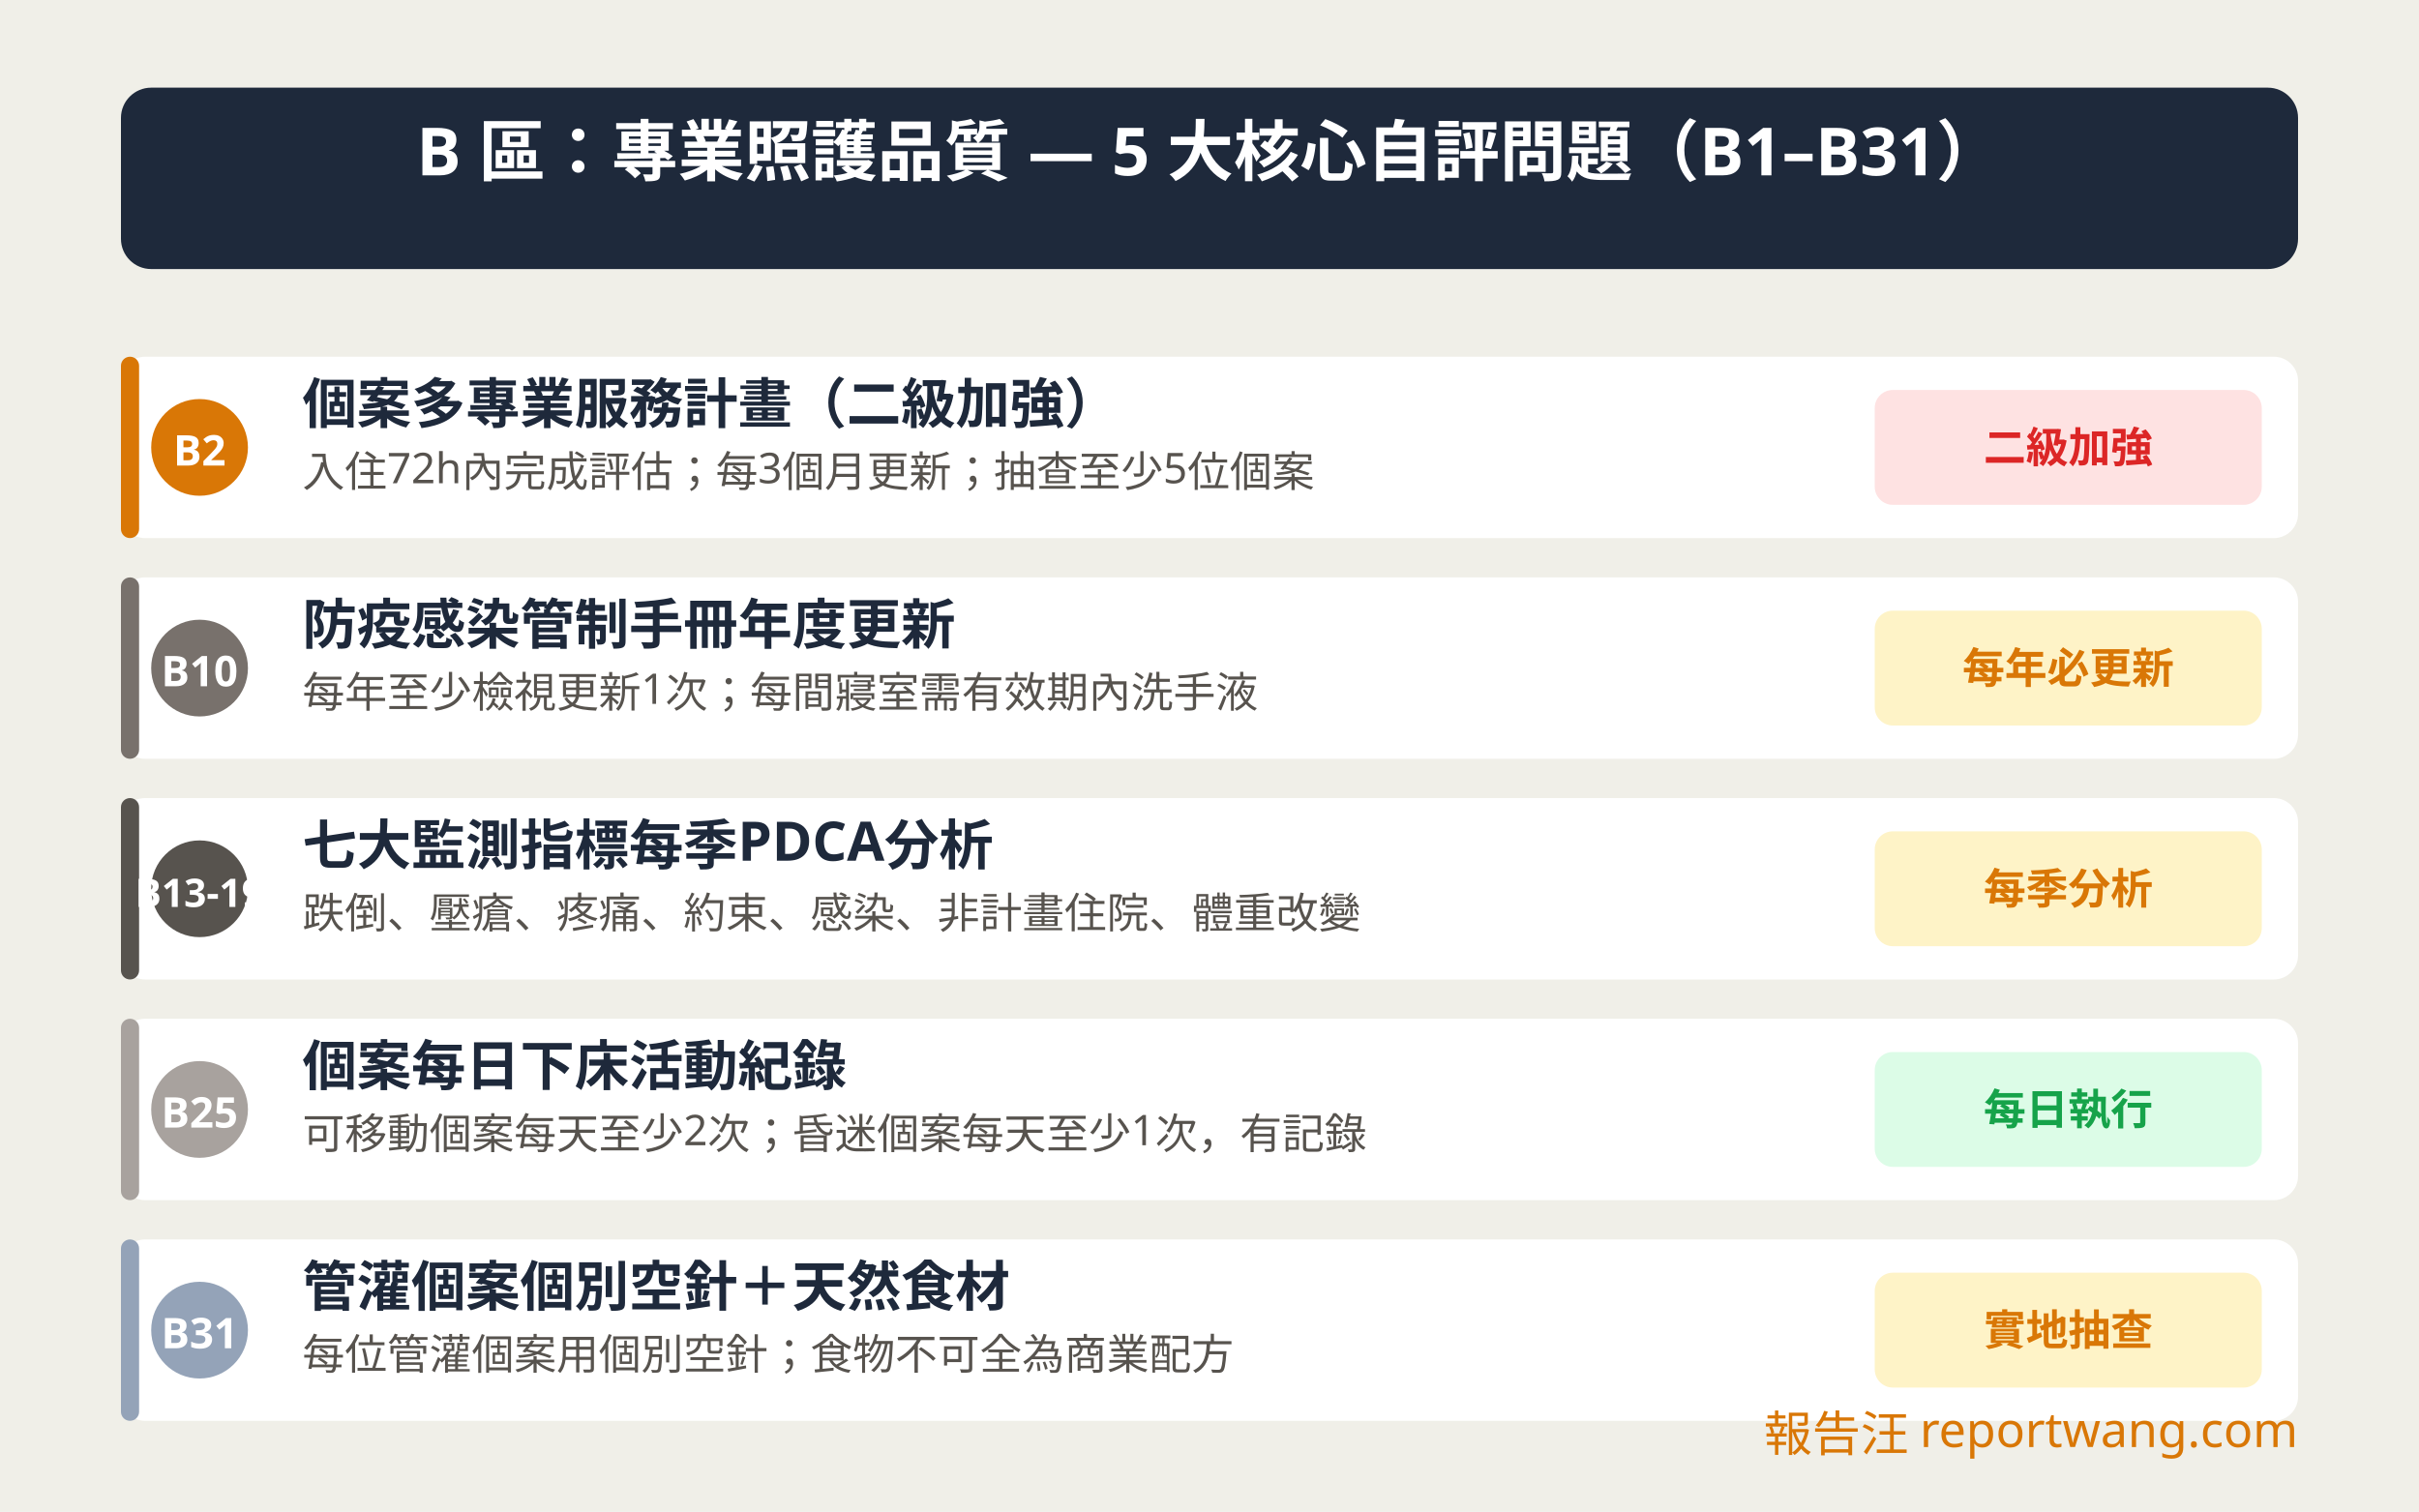
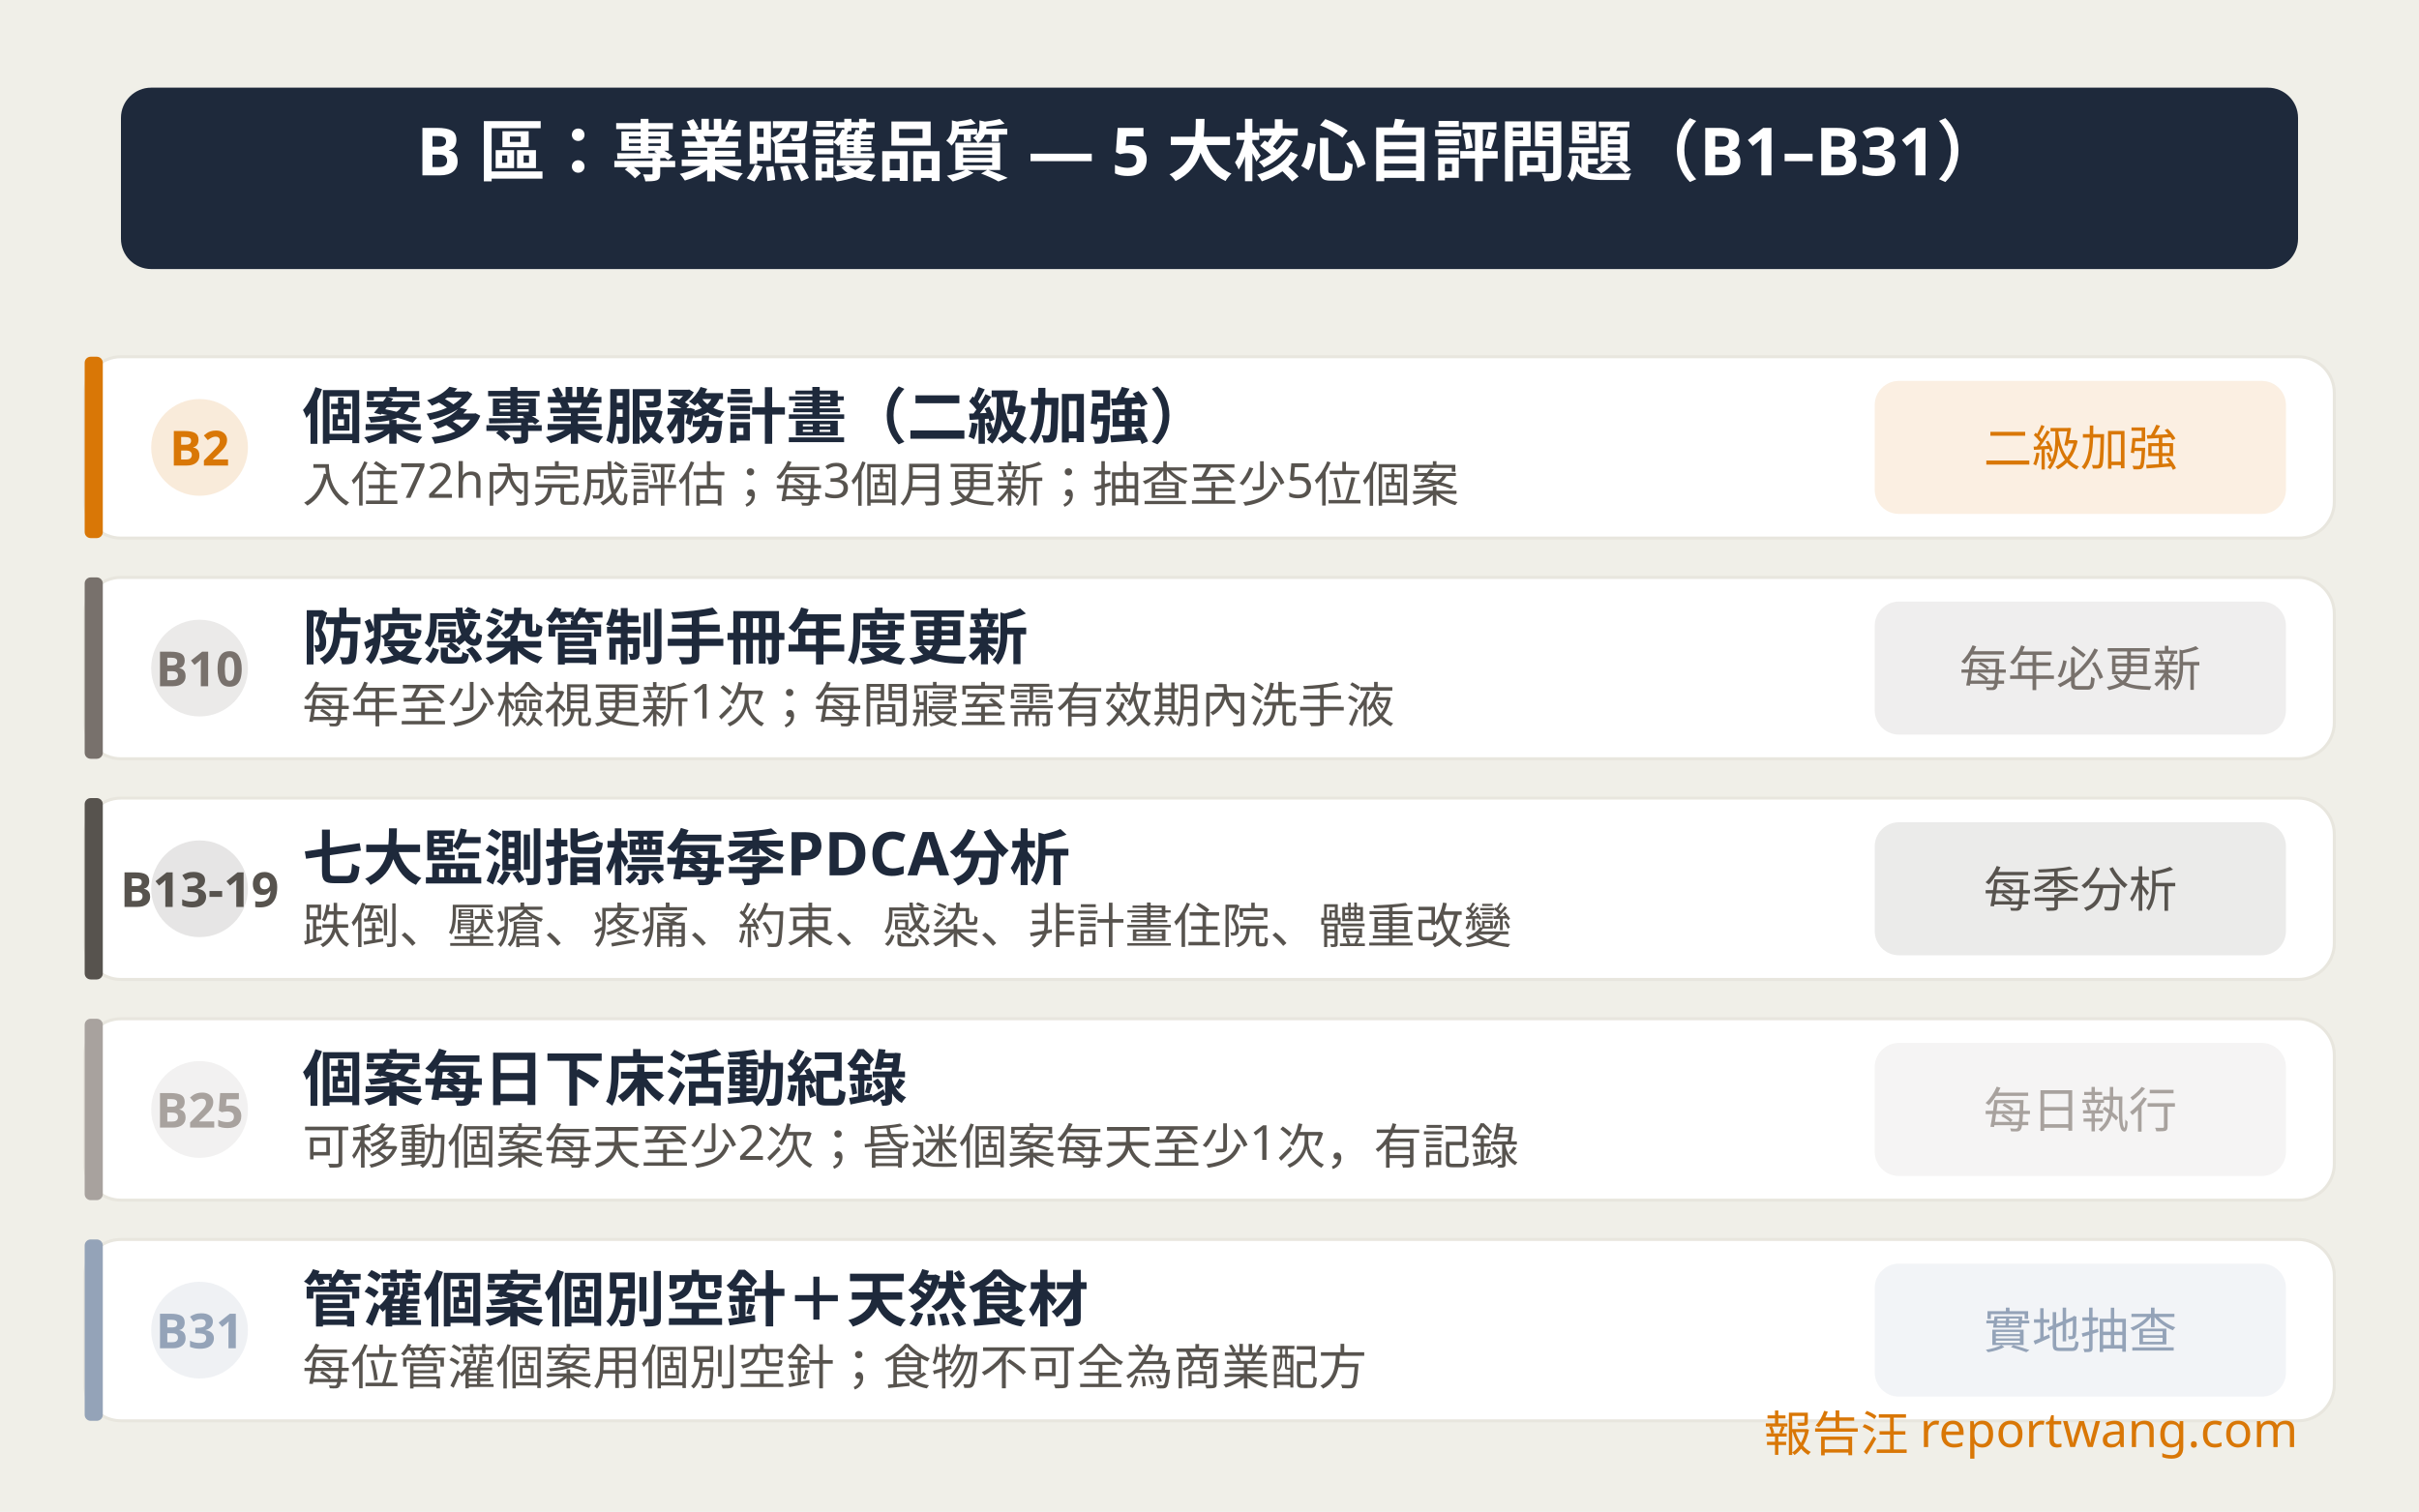
- <svg xmlns="http://www.w3.org/2000/svg" width="800" height="500" viewBox="0 0 800 500">
+ <svg xmlns="http://www.w3.org/2000/svg" width="800" height="500" viewBox="0 0 800 500" font-family="'Noto Sans TC', sans-serif">
  <rect width="800" height="500" fill="#f0efe8" />
  <rect x="40" y="29" width="720" height="60" rx="10" fill="#1e293b" />
-   <text x="400" y="58" font-size="22" font-weight="700" fill="#ffffff" font-family="sans-serif" text-anchor="middle">B 區：專業照護品質 — 5 大核心自評問題（B1–B31）</text>
-   <text x="400" y="79" font-size="14" fill="#a8a29e" font-family="sans-serif" text-anchor="middle"> </text>
-   <rect x="40" y="118" width="720" height="60" rx="8" fill="#ffffff" />
-   <rect x="40" y="118" width="6" height="60" rx="3" fill="#d97706" />
-   <circle cx="66" cy="148" r="16" fill="#d97706" />
-   <text x="66" y="154" font-size="14" font-weight="700" fill="#ffffff" font-family="sans-serif" text-anchor="middle">B2</text>
-   <text x="100" y="140" font-size="18" font-weight="700" fill="#1e293b" font-family="sans-serif">個案多專業服務計畫（二級加強）</text>
-   <text x="100" y="161" font-size="14" fill="#57534e" font-family="sans-serif">入住72h內完成評估；每3個月更新；抽查至少5位個案</text>
-   <rect x="620" y="129" width="128" height="38" rx="6" fill="#fee2e2" />
-   <text x="684" y="153" font-size="14" font-weight="700" fill="#dc2626" font-family="sans-serif" text-anchor="middle">二級加強</text>
-   <rect x="40" y="191" width="720" height="60" rx="8" fill="#ffffff" />
-   <rect x="40" y="191" width="6" height="60" rx="3" fill="#78716c" />
-   <circle cx="66" cy="221" r="16" fill="#78716c" />
-   <text x="66" y="227" font-size="14" font-weight="700" fill="#ffffff" font-family="sans-serif" text-anchor="middle">B10</text>
-   <text x="100" y="213" font-size="18" font-weight="700" fill="#1e293b" font-family="sans-serif">防疫感染管制手冊年度更新</text>
-   <text x="100" y="234" font-size="14" fill="#57534e" font-family="sans-serif">每年至少檢視更新1次；每間寢室需有效期內洗手液</text>
-   <rect x="620" y="202" width="128" height="38" rx="6" fill="#fef3c7" />
-   <text x="684" y="226" font-size="14" font-weight="700" fill="#d97706" font-family="sans-serif" text-anchor="middle">每年必更新</text>
-   <rect x="40" y="264" width="720" height="60" rx="8" fill="#ffffff" />
-   <rect x="40" y="264" width="6" height="60" rx="3" fill="#57534e" />
-   <circle cx="66" cy="294" r="16" fill="#57534e" />
-   <text x="66" y="300" font-size="13" font-weight="700" fill="#ffffff" font-family="sans-serif" text-anchor="middle">B13-19</text>
-   <text x="100" y="286" font-size="18" font-weight="700" fill="#1e293b" font-family="sans-serif">七大監測指標每季PDCA分析</text>
-   <text x="100" y="307" font-size="14" fill="#57534e" font-family="sans-serif">跌倒、壓瘡、疼痛、約束、感染、非計畫住院、體重改變</text>
-   <rect x="620" y="275" width="128" height="38" rx="6" fill="#fef3c7" />
-   <text x="684" y="299" font-size="14" font-weight="700" fill="#d97706" font-family="sans-serif" text-anchor="middle">每季分析</text>
-   <rect x="40" y="337" width="720" height="60" rx="8" fill="#ffffff" />
-   <rect x="40" y="337" width="6" height="60" rx="3" fill="#a8a29e" />
-   <circle cx="66" cy="367" r="16" fill="#a8a29e" />
-   <text x="66" y="373" font-size="14" font-weight="700" fill="#ffffff" font-family="sans-serif" text-anchor="middle">B25</text>
-   <text x="100" y="359" font-size="18" font-weight="700" fill="#1e293b" font-family="sans-serif">個案每日下床活動紀錄</text>
-   <text x="100" y="380" font-size="14" fill="#57534e" font-family="sans-serif">可移動個案每天至少2次；昏迷個案每天至少1次，有記錄</text>
-   <rect x="620" y="348" width="128" height="38" rx="6" fill="#dcfce7" />
-   <text x="684" y="372" font-size="14" font-weight="700" fill="#16a34a" font-family="sans-serif" text-anchor="middle">每日執行</text>
-   <rect x="40" y="410" width="720" height="60" rx="8" fill="#ffffff" />
-   <rect x="40" y="410" width="6" height="60" rx="3" fill="#94a3b8" />
-   <circle cx="66" cy="440" r="16" fill="#94a3b8" />
-   <text x="66" y="446" font-size="14" font-weight="700" fill="#ffffff" font-family="sans-serif" text-anchor="middle">B31</text>
-   <text x="100" y="432" font-size="18" font-weight="700" fill="#1e293b" font-family="sans-serif">管灌個案個別空針＋天然食材</text>
-   <text x="100" y="453" font-size="14" fill="#57534e" font-family="sans-serif">每位管灌個案用個別空針；食物不可全為商業配方</text>
-   <rect x="620" y="421" width="128" height="38" rx="6" fill="#fef3c7" />
-   <text x="684" y="445" font-size="14" font-weight="700" fill="#d97706" font-family="sans-serif" text-anchor="middle">實地抽查</text>
-   <text x="760" y="480" font-size="16" fill="#d97706" text-anchor="end" font-weight="400" font-family="sans-serif">報告汪 reportwang.com</text>
+   <text x="400" y="58" font-size="22" font-weight="700" fill="#ffffff" text-anchor="middle">B 區：專業照護品質 — 5 大核心自評問題（B1–B31）</text>
+   <rect x="28" y="118" width="744" height="60" rx="12" fill="white" stroke="#e8e6de" stroke-width="1" />
+   <rect x="28" y="118" width="6" height="60" rx="2" fill="#d97706" />
+   <circle cx="66" cy="148" r="16" fill="#d97706" opacity="0.15" />
+   <text x="66" y="154" font-size="16" font-weight="900" fill="#d97706" text-anchor="middle">B2</text>
+   <text x="100" y="145" font-size="20" font-weight="700" fill="#1e293b">個案多專業服務計畫（二級加強）</text>
+   <text x="100" y="166" font-size="16" fill="#57534e">入住72h內完成評估；每3個月更新；抽查至少5位個案</text>
+   <rect x="620" y="126" width="136" height="44" rx="8" fill="#d97706" opacity="0.12" />
+   <text x="688" y="154" font-size="16" fill="#d97706" text-anchor="middle">二級加強</text>
+   <rect x="28" y="191" width="744" height="60" rx="12" fill="white" stroke="#e8e6de" stroke-width="1" />
+   <rect x="28" y="191" width="6" height="60" rx="2" fill="#78716c" />
+   <circle cx="66" cy="221" r="16" fill="#78716c" opacity="0.15" />
+   <text x="66" y="227" font-size="16" font-weight="900" fill="#78716c" text-anchor="middle">B10</text>
+   <text x="100" y="218" font-size="20" font-weight="700" fill="#1e293b">防疫感染管制手冊年度更新</text>
+   <text x="100" y="239" font-size="16" fill="#57534e">每年至少檢視更新1次；每間寢室需有效期內洗手液</text>
+   <rect x="620" y="199" width="136" height="44" rx="8" fill="#78716c" opacity="0.12" />
+   <text x="688" y="227" font-size="16" fill="#78716c" text-anchor="middle">每年必更新</text>
+   <rect x="28" y="264" width="744" height="60" rx="12" fill="white" stroke="#e8e6de" stroke-width="1" />
+   <rect x="28" y="264" width="6" height="60" rx="2" fill="#57534e" />
+   <circle cx="66" cy="294" r="16" fill="#57534e" opacity="0.15" />
+   <text x="66" y="300" font-size="16" font-weight="900" fill="#57534e" text-anchor="middle">B13-19</text>
+   <text x="100" y="291" font-size="20" font-weight="700" fill="#1e293b">七大監測指標每季PDCA分析</text>
+   <text x="100" y="312" font-size="16" fill="#57534e">跌倒、壓瘡、疼痛、約束、感染、非計畫住院、體重改變</text>
+   <rect x="620" y="272" width="136" height="44" rx="8" fill="#57534e" opacity="0.12" />
+   <text x="688" y="300" font-size="16" fill="#57534e" text-anchor="middle">每季分析</text>
+   <rect x="28" y="337" width="744" height="60" rx="12" fill="white" stroke="#e8e6de" stroke-width="1" />
+   <rect x="28" y="337" width="6" height="60" rx="2" fill="#a8a29e" />
+   <circle cx="66" cy="367" r="16" fill="#a8a29e" opacity="0.15" />
+   <text x="66" y="373" font-size="16" font-weight="900" fill="#a8a29e" text-anchor="middle">B25</text>
+   <text x="100" y="364" font-size="20" font-weight="700" fill="#1e293b">個案每日下床活動紀錄</text>
+   <text x="100" y="385" font-size="16" fill="#57534e">可移動個案每天至少2次；昏迷個案每天至少1次，有記錄</text>
+   <rect x="620" y="345" width="136" height="44" rx="8" fill="#a8a29e" opacity="0.12" />
+   <text x="688" y="373" font-size="16" fill="#a8a29e" text-anchor="middle">每日執行</text>
+   <rect x="28" y="410" width="744" height="60" rx="12" fill="white" stroke="#e8e6de" stroke-width="1" />
+   <rect x="28" y="410" width="6" height="60" rx="2" fill="#94a3b8" />
+   <circle cx="66" cy="440" r="16" fill="#94a3b8" opacity="0.15" />
+   <text x="66" y="446" font-size="16" font-weight="900" fill="#94a3b8" text-anchor="middle">B31</text>
+   <text x="100" y="437" font-size="20" font-weight="700" fill="#1e293b">管灌個案個別空針＋天然食材</text>
+   <text x="100" y="458" font-size="16" fill="#57534e">每位管灌個案用個別空針；食物不可全為商業配方</text>
+   <rect x="620" y="418" width="136" height="44" rx="8" fill="#94a3b8" opacity="0.12" />
+   <text x="688" y="446" font-size="16" fill="#94a3b8" text-anchor="middle">實地抽查</text>
+   <text x="760" y="480" font-size="16" fill="#d97706" text-anchor="end" font-weight="400">報告汪 reportwang.com</text>
</svg>
